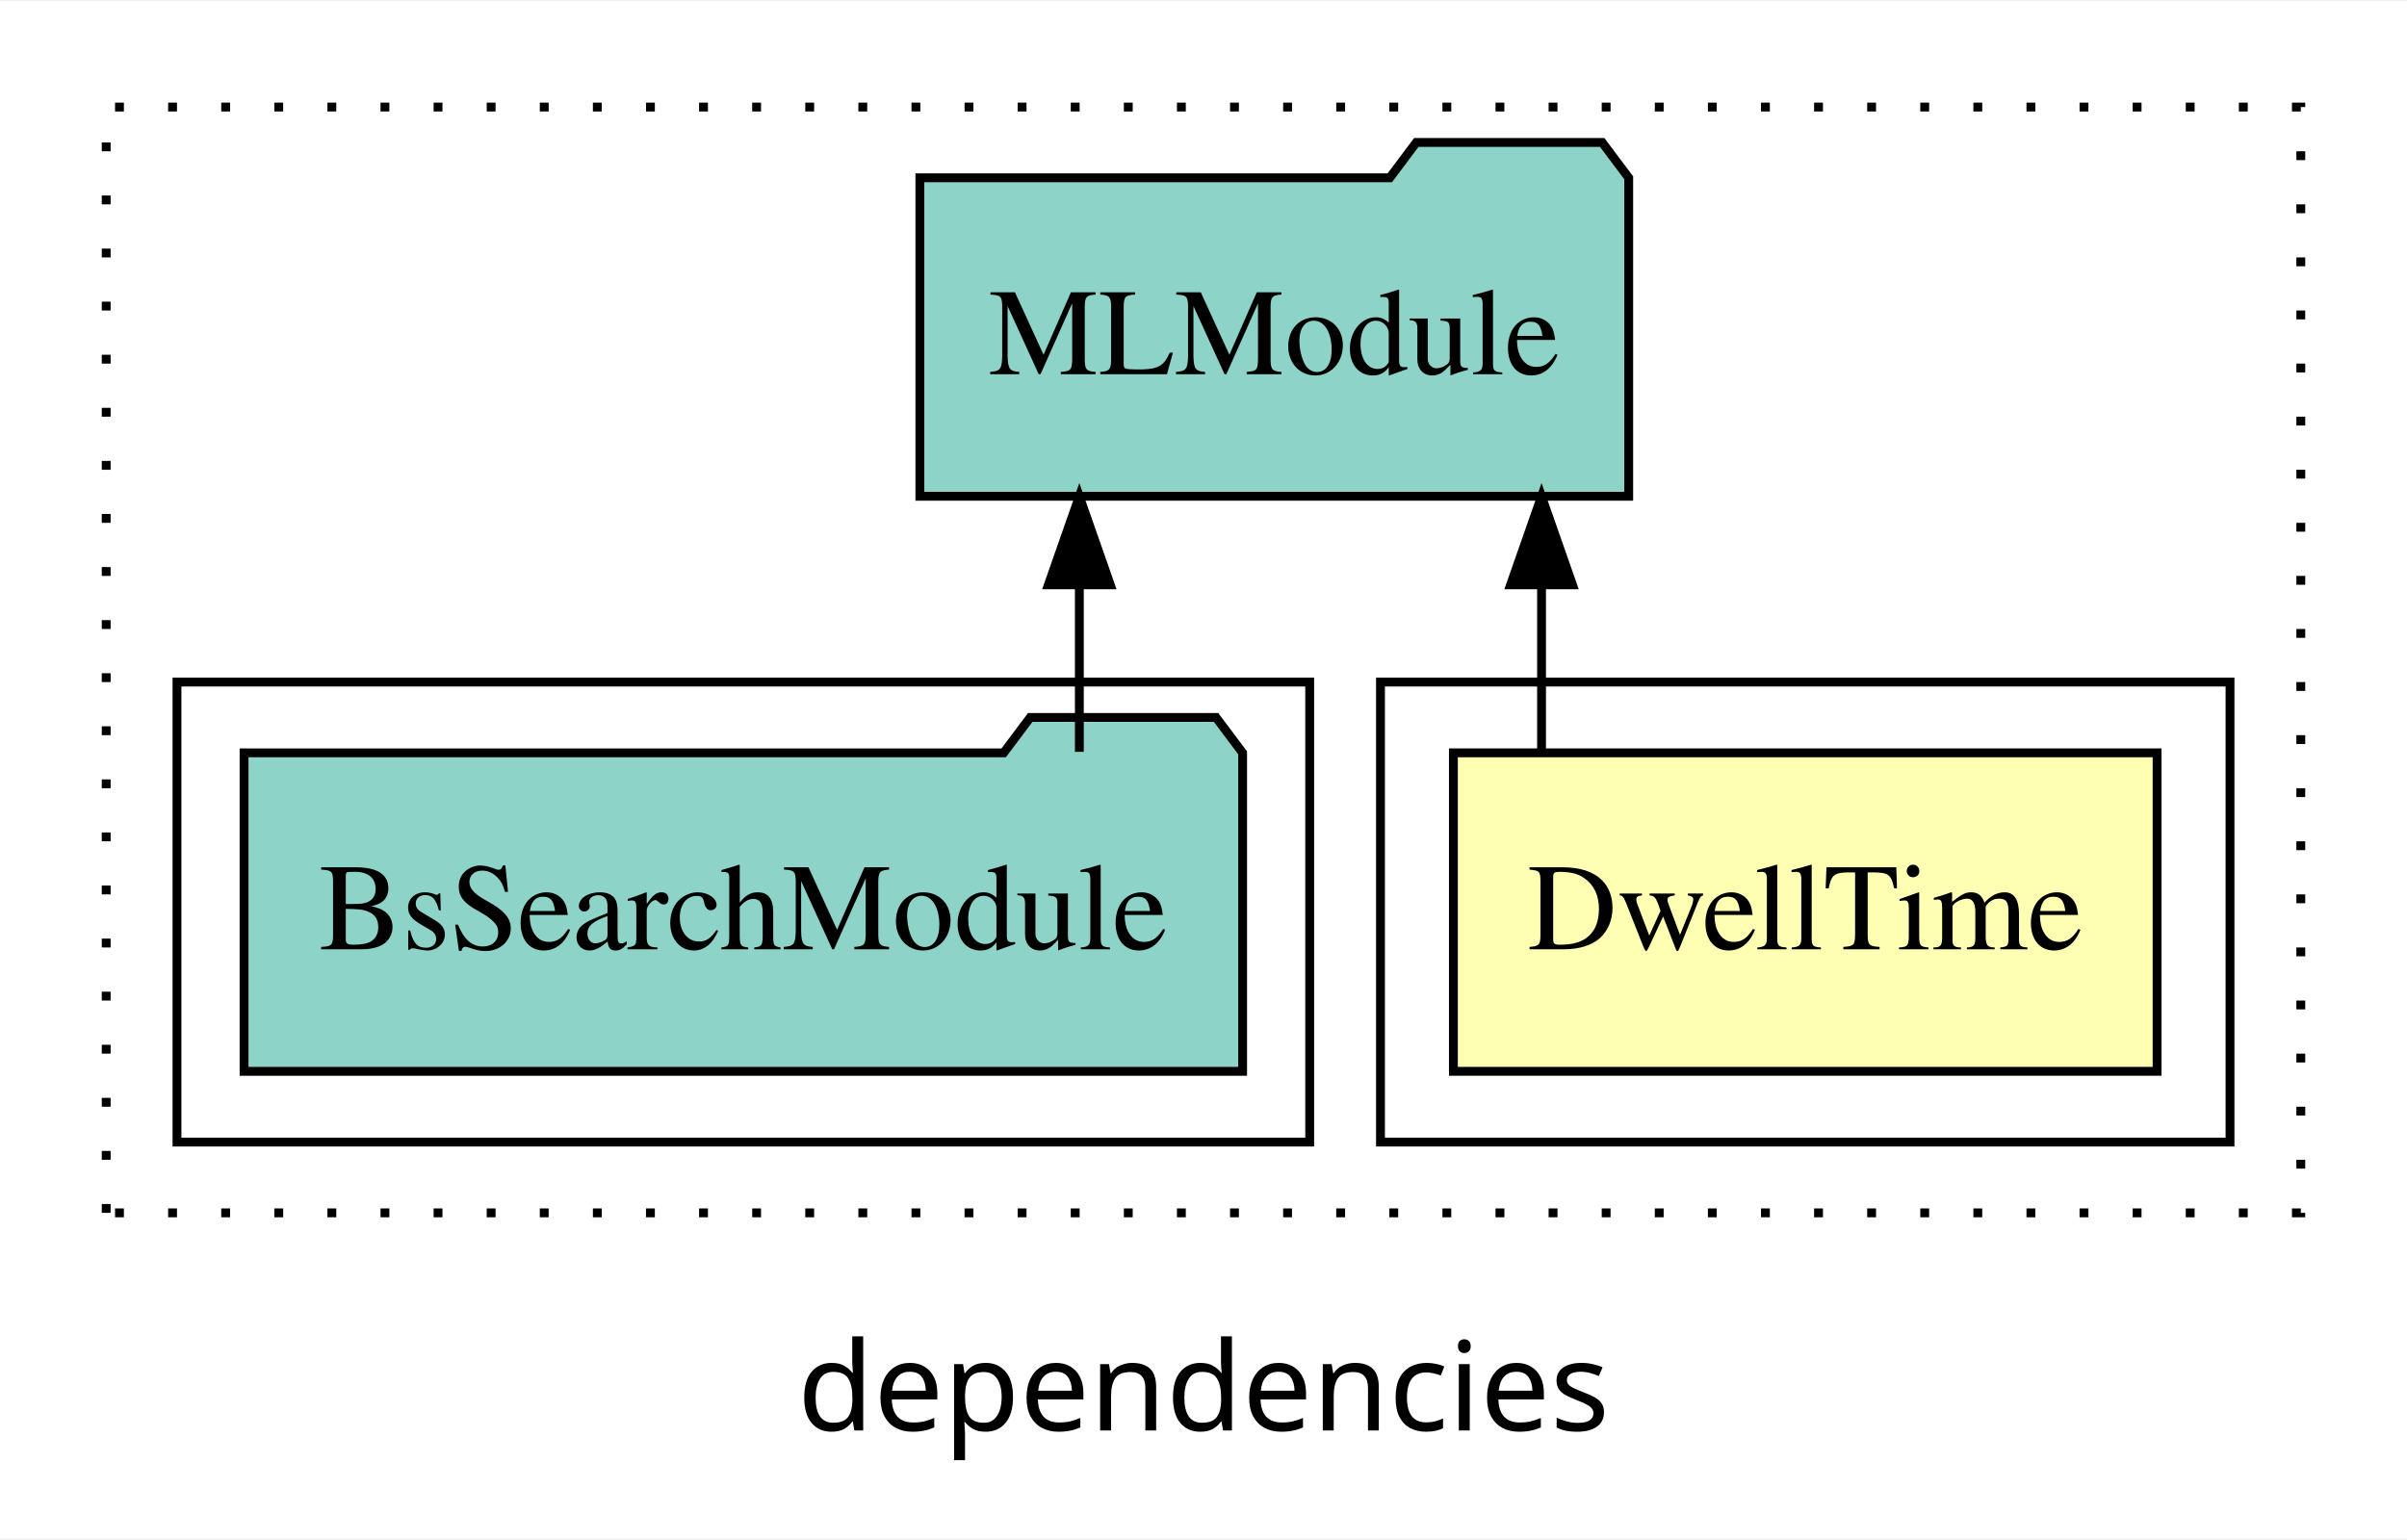
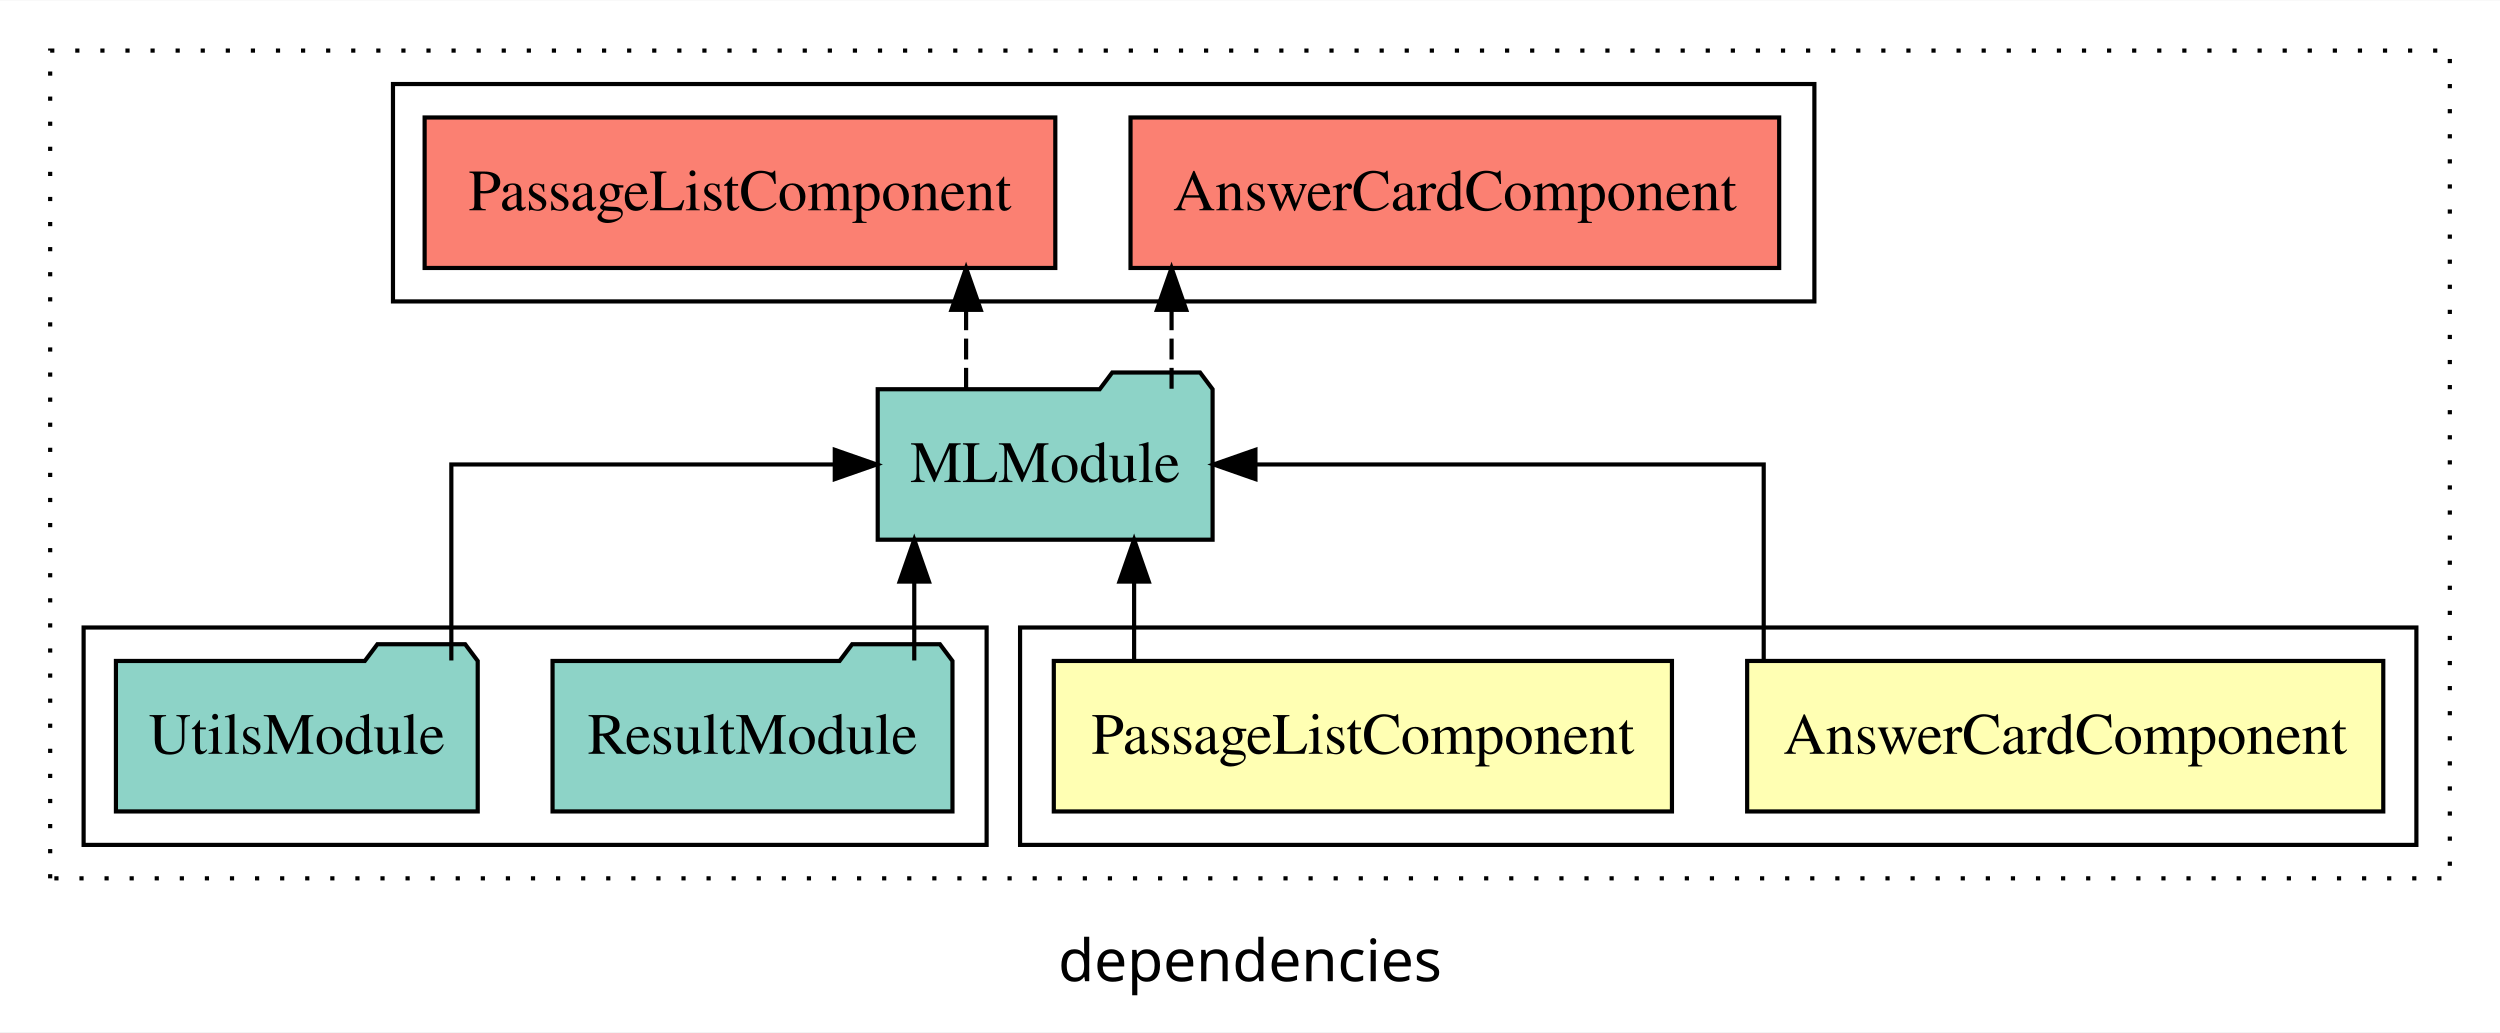
- <svg xmlns="http://www.w3.org/2000/svg" width="272pt" height="174pt" viewBox="0.00 0.00 272.00 173.80">
-   <g id="graph0" class="graph" transform="scale(1 1) rotate(0) translate(4 169.8)">
-     <polygon fill="white" stroke="transparent" points="-4,4 -4,-169.8 268,-169.8 268,4 -4,4" />
-     <text text-anchor="middle" x="132" y="-8.2" font-family="sans-serif" font-size="14.00">dependencies</text>
+ <svg xmlns="http://www.w3.org/2000/svg" width="598pt" height="247pt" viewBox="0.00 0.00 598.00 246.80">
+   <g id="graph0" class="graph" transform="scale(1 1) rotate(0) translate(4 242.8)">
+     <polygon fill="white" stroke="transparent" points="-4,4 -4,-242.8 594,-242.8 594,4 -4,4" />
+     <text text-anchor="middle" x="295" y="-8.2" font-family="sans-serif" font-size="14.00">dependencies</text>
    <g id="clust1" class="cluster">
-       <polygon fill="none" stroke="black" stroke-dasharray="1,5" points="8,-32.8 8,-157.8 256,-157.8 256,-32.8 8,-32.8" />
+       <polygon fill="none" stroke="black" stroke-dasharray="1,5" points="8,-32.8 8,-230.8 582,-230.8 582,-32.8 8,-32.8" />
+     </g>
+     <g id="clust6" class="cluster">
+       <polygon fill="none" stroke="black" points="90,-170.8 90,-222.8 430,-222.8 430,-170.8 90,-170.8" />
    </g>
    <g id="clust2" class="cluster">
-       <polygon fill="none" stroke="black" points="152,-40.8 152,-92.8 248,-92.8 248,-40.8 152,-40.8" />
+       <polygon fill="none" stroke="black" points="240,-40.8 240,-92.8 574,-92.8 574,-40.8 240,-40.8" />
    </g>
-     <g id="clust4" class="cluster">
-       <polygon fill="none" stroke="black" points="16,-40.8 16,-92.8 144,-92.8 144,-40.8 16,-40.8" />
+     <g id="clust5" class="cluster">
+       <polygon fill="none" stroke="black" points="16,-40.8 16,-92.8 232,-92.8 232,-40.8 16,-40.8" />
    </g>
    <g id="node1" class="node">
-       <polygon fill="#ffffb3" stroke="black" points="239.76,-84.8 160.24,-84.8 160.24,-48.8 239.76,-48.8 239.76,-84.8" />
-       <text text-anchor="middle" x="200" y="-62.6" font-family="Times,serif" font-size="14.00">DwellTime</text>
+       <polygon fill="#ffffb3" stroke="black" points="566.08,-84.8 413.92,-84.8 413.92,-48.8 566.08,-48.8 566.08,-84.8" />
+       <text text-anchor="middle" x="490" y="-62.6" font-family="Times,serif" font-size="14.00">AnswerCardComponent</text>
+     </g>
+     <g id="node3" class="node">
+       <polygon fill="#8dd3c7" stroke="black" points="286.05,-149.8 283.05,-153.8 262.05,-153.8 259.05,-149.8 205.95,-149.8 205.95,-113.8 286.05,-113.8 286.05,-149.8" />
+       <text text-anchor="middle" x="246" y="-127.6" font-family="Times,serif" font-size="14.00">MLModule</text>
+     </g>
+     <g id="edge1" class="edge">
+       <path fill="none" stroke="black" d="M417.88,-84.91C417.88,-104.14 417.88,-131.8 417.88,-131.8 417.88,-131.8 296.3,-131.8 296.3,-131.8" />
+       <polygon fill="black" stroke="black" points="296.3,-128.3 286.3,-131.8 296.3,-135.3 296.3,-128.3" />
    </g>
    <g id="node2" class="node">
-       <polygon fill="#8dd3c7" stroke="black" points="180.05,-149.8 177.05,-153.8 156.05,-153.8 153.05,-149.8 99.95,-149.8 99.95,-113.8 180.05,-113.8 180.05,-149.8" />
-       <text text-anchor="middle" x="140" y="-127.6" font-family="Times,serif" font-size="14.00">MLModule</text>
-     </g>
-     <g id="edge1" class="edge">
-       <path fill="none" stroke="black" d="M170.2,-84.91C170.2,-84.91 170.2,-103.79 170.2,-103.79" />
-       <polygon fill="black" stroke="black" points="166.7,-103.79 170.2,-113.79 173.7,-103.79 166.7,-103.79" />
-     </g>
-     <g id="node3" class="node">
-       <polygon fill="#8dd3c7" stroke="black" points="136.42,-84.8 133.42,-88.8 112.42,-88.8 109.42,-84.8 23.58,-84.8 23.58,-48.8 136.42,-48.8 136.42,-84.8" />
-       <text text-anchor="middle" x="80" y="-62.6" font-family="Times,serif" font-size="14.00">BsSearchModule</text>
+       <polygon fill="#ffffb3" stroke="black" points="395.93,-84.8 248.07,-84.8 248.07,-48.8 395.93,-48.8 395.93,-84.8" />
+       <text text-anchor="middle" x="322" y="-62.6" font-family="Times,serif" font-size="14.00">PassageListComponent</text>
    </g>
    <g id="edge2" class="edge">
-       <path fill="none" stroke="black" d="M117.97,-84.91C117.97,-84.91 117.97,-103.79 117.97,-103.79" />
-       <polygon fill="black" stroke="black" points="114.47,-103.79 117.97,-113.79 121.47,-103.79 114.47,-103.79" />
+       <path fill="none" stroke="black" d="M267.28,-84.91C267.28,-84.91 267.28,-103.79 267.28,-103.79" />
+       <polygon fill="black" stroke="black" points="263.78,-103.79 267.28,-113.79 270.78,-103.79 263.78,-103.79" />
+     </g>
+     <g id="node6" class="node">
+       <polygon fill="#fb8072" stroke="black" points="421.58,-214.8 266.42,-214.8 266.42,-178.8 421.58,-178.8 421.58,-214.8" />
+       <text text-anchor="middle" x="344" y="-192.6" font-family="Times,serif" font-size="14.00">AnswerCardComponent </text>
+     </g>
+     <g id="edge5" class="edge">
+       <path fill="none" stroke="black" stroke-dasharray="5,2" d="M276.24,-149.91C276.24,-149.91 276.24,-168.79 276.24,-168.79" />
+       <polygon fill="black" stroke="black" points="272.74,-168.79 276.24,-178.79 279.74,-168.79 272.74,-168.79" />
+     </g>
+     <g id="node7" class="node">
+       <polygon fill="#fb8072" stroke="black" points="248.43,-214.8 97.57,-214.8 97.57,-178.8 248.43,-178.8 248.43,-214.8" />
+       <text text-anchor="middle" x="173" y="-192.6" font-family="Times,serif" font-size="14.00">PassageListComponent </text>
+     </g>
+     <g id="edge6" class="edge">
+       <path fill="none" stroke="black" stroke-dasharray="5,2" d="M227.09,-149.91C227.09,-149.91 227.09,-168.79 227.09,-168.79" />
+       <polygon fill="black" stroke="black" points="223.59,-168.79 227.09,-178.79 230.59,-168.79 223.59,-168.79" />
+     </g>
+     <g id="node4" class="node">
+       <polygon fill="#8dd3c7" stroke="black" points="223.83,-84.8 220.83,-88.8 199.83,-88.8 196.83,-84.8 128.17,-84.8 128.17,-48.8 223.83,-48.8 223.83,-84.8" />
+       <text text-anchor="middle" x="176" y="-62.6" font-family="Times,serif" font-size="14.00">ResultModule</text>
+     </g>
+     <g id="edge3" class="edge">
+       <path fill="none" stroke="black" d="M214.69,-84.91C214.69,-84.91 214.69,-103.79 214.69,-103.79" />
+       <polygon fill="black" stroke="black" points="211.2,-103.79 214.69,-113.79 218.2,-103.79 211.2,-103.79" />
+     </g>
+     <g id="node5" class="node">
+       <polygon fill="#8dd3c7" stroke="black" points="110.27,-84.8 107.27,-88.8 86.27,-88.8 83.27,-84.8 23.73,-84.8 23.73,-48.8 110.27,-48.8 110.27,-84.8" />
+       <text text-anchor="middle" x="67" y="-62.6" font-family="Times,serif" font-size="14.00">UtilsModule</text>
+     </g>
+     <g id="edge4" class="edge">
+       <path fill="none" stroke="black" d="M103.96,-84.91C103.96,-104.14 103.96,-131.8 103.96,-131.8 103.96,-131.8 195.68,-131.8 195.68,-131.8" />
+       <polygon fill="black" stroke="black" points="195.68,-135.3 205.68,-131.8 195.68,-128.3 195.68,-135.3" />
    </g>
  </g>
</svg>
